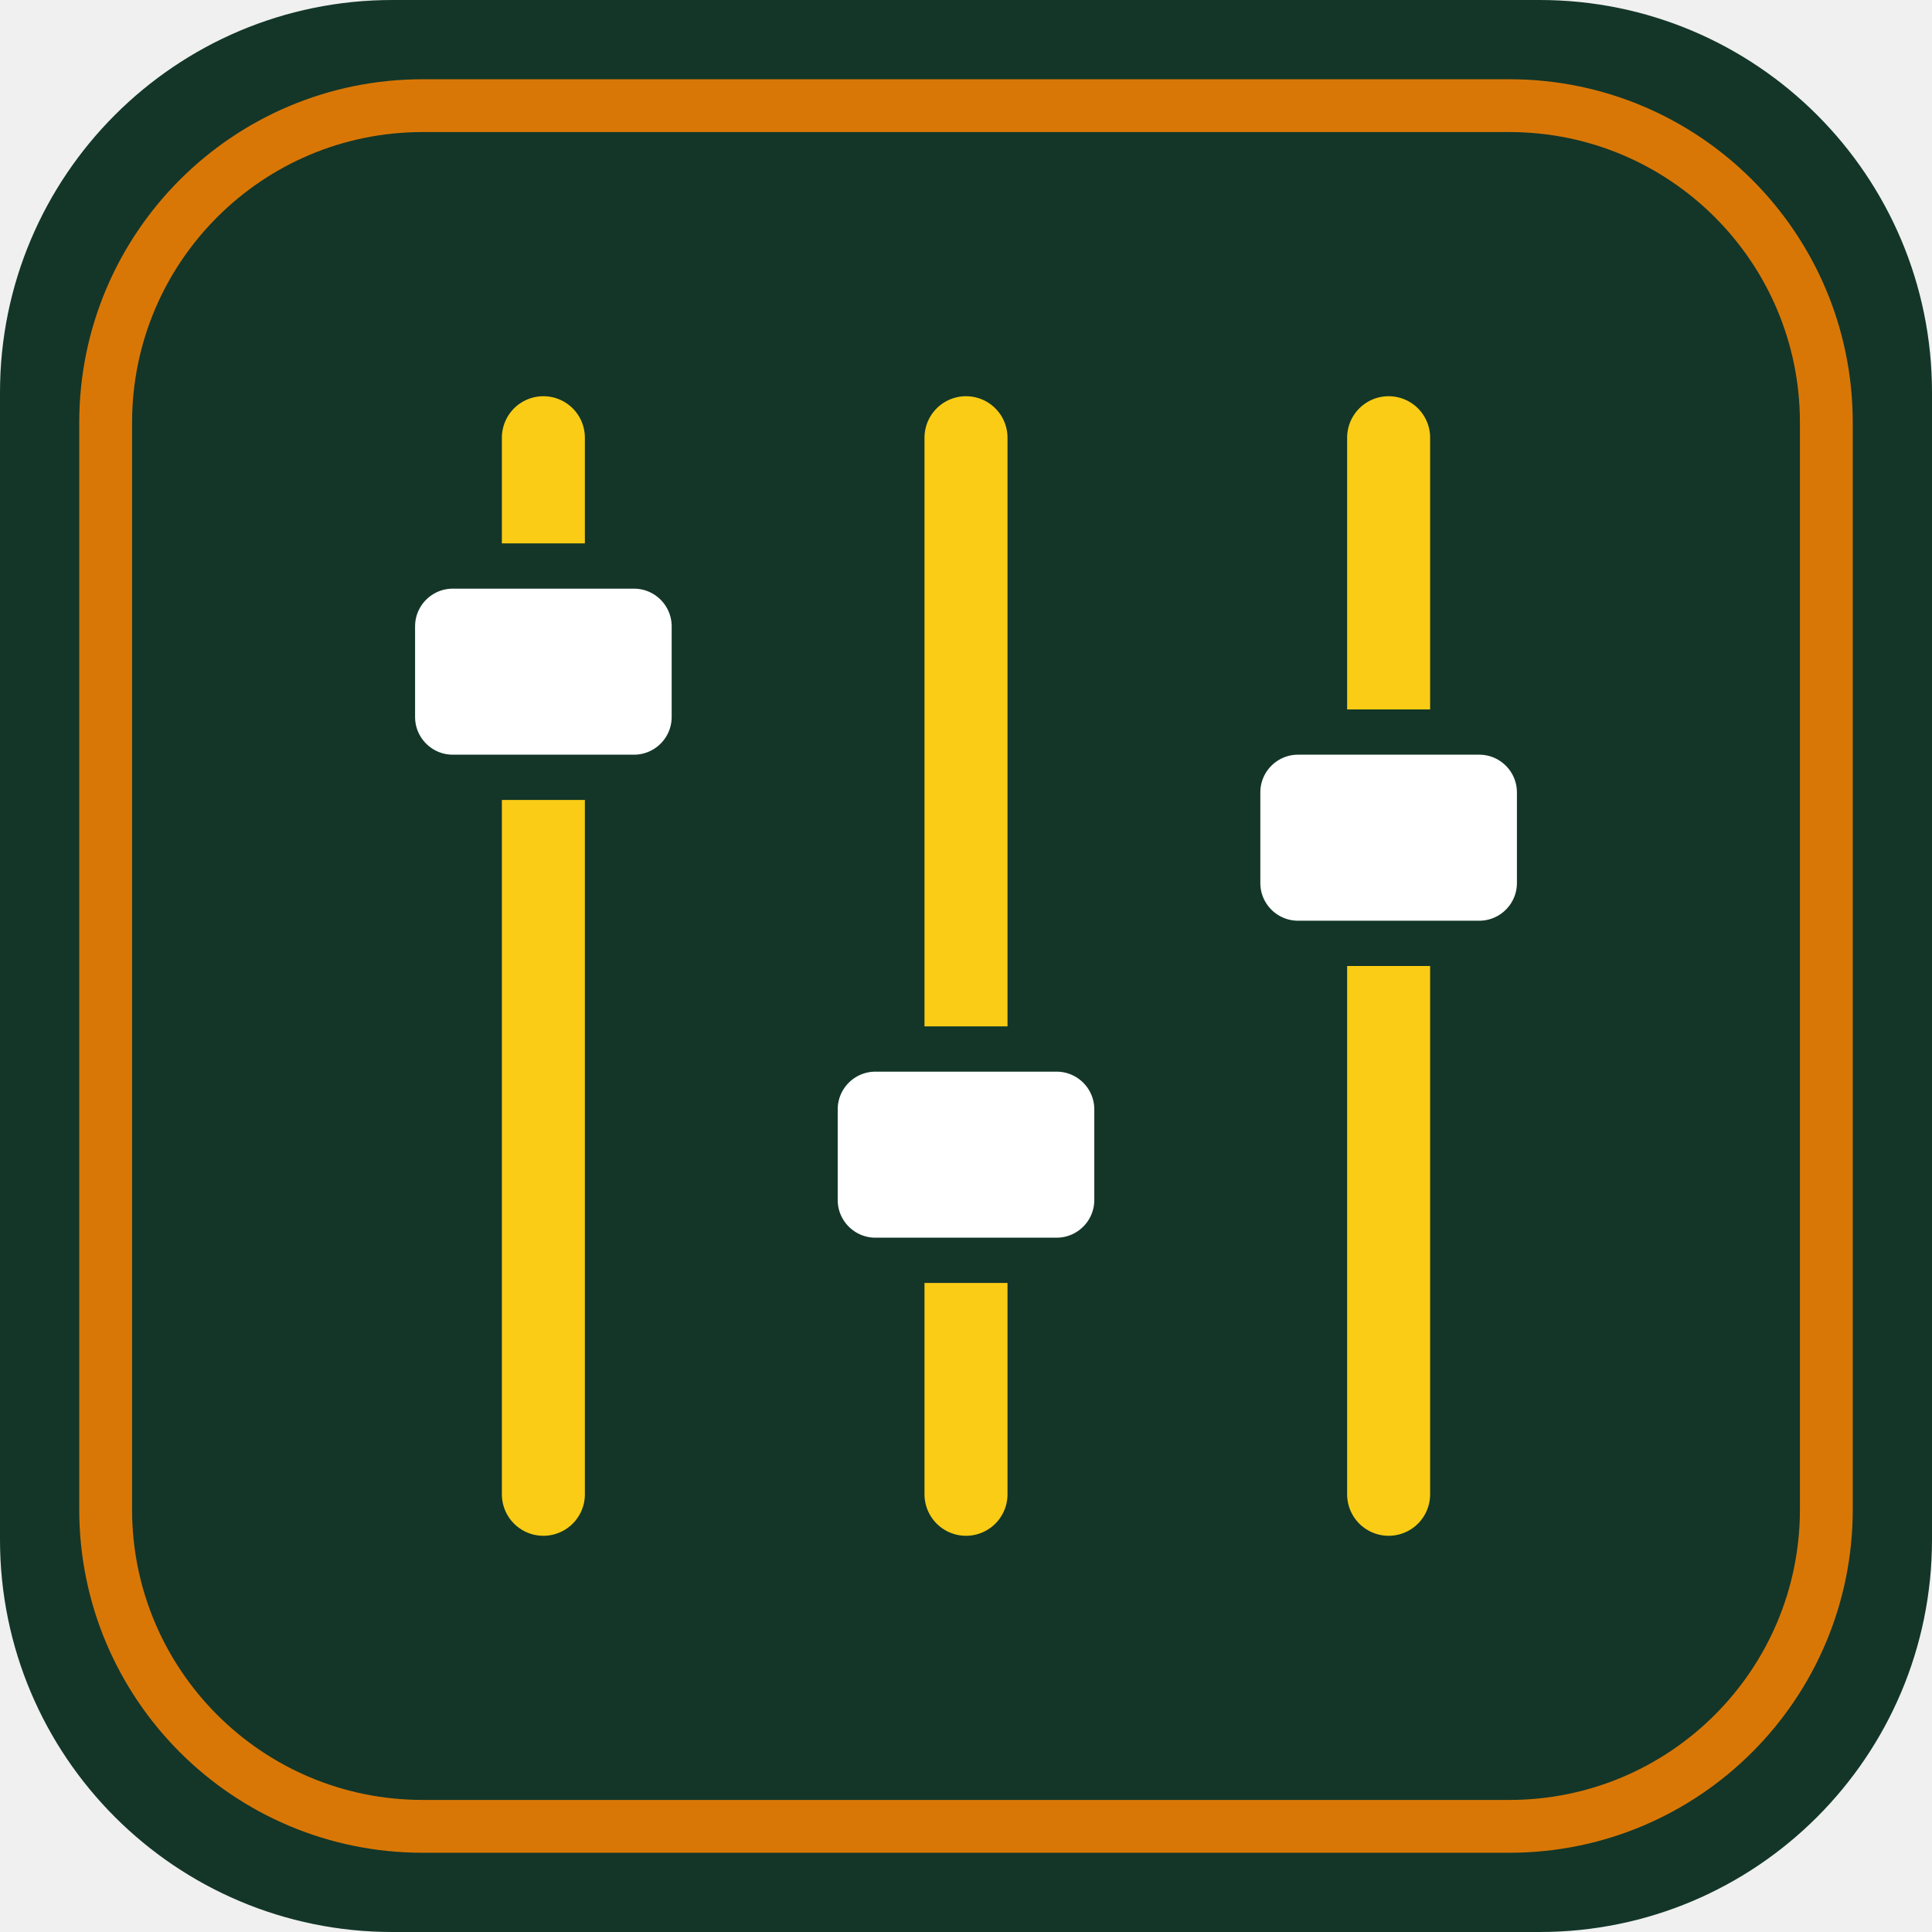
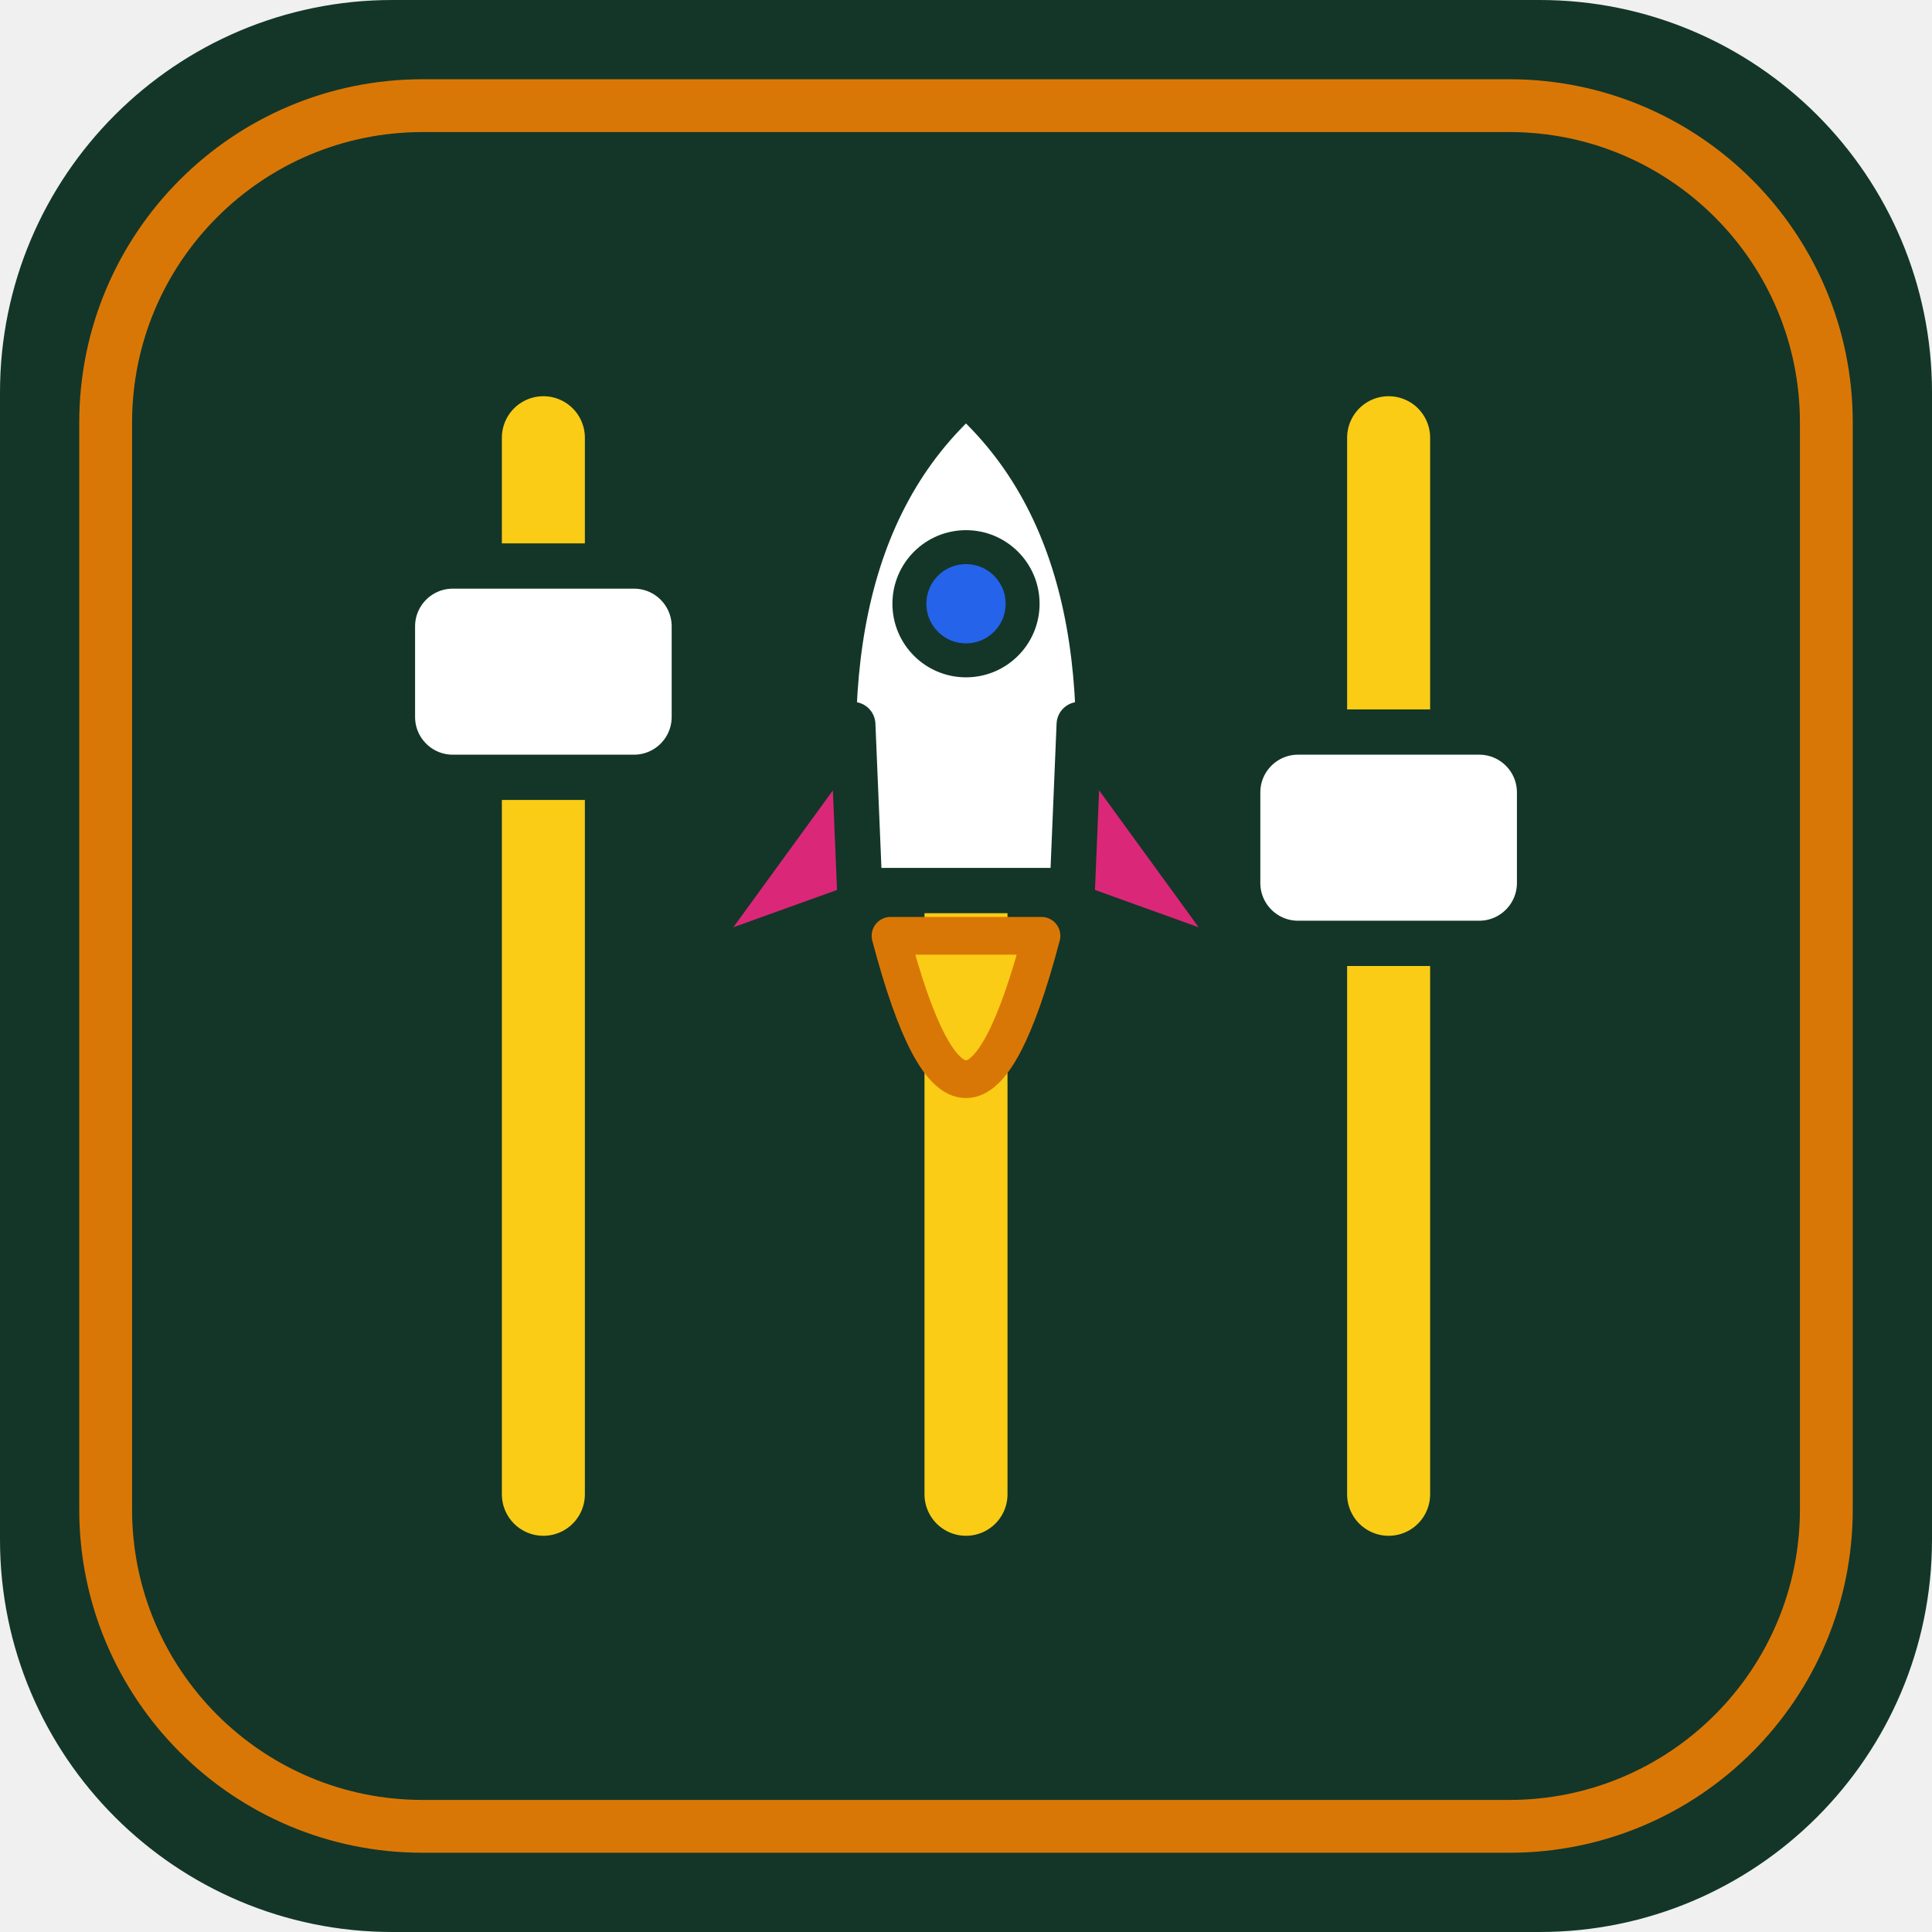
<svg xmlns="http://www.w3.org/2000/svg" viewBox="0 0 512 512">
  <rect width="512" height="512" rx="104" fill="#133629" />
  <rect x="28" y="28" width="456" height="456" rx="84" fill="none" stroke="#D97706" stroke-width="14" />
  <g stroke="#FACC15" stroke-width="22" stroke-linecap="round">
    <line x1="144" y1="116" x2="144" y2="396" />
    <line x1="256" y1="116" x2="256" y2="396" />
    <line x1="368" y1="116" x2="368" y2="396" />
  </g>
  <g fill="#FFFFFF" stroke="#133629" stroke-width="12">
    <rect x="104" y="150" width="80" height="56" rx="16" />
-     <rect x="216" y="278" width="80" height="56" rx="16" />
    <rect x="328" y="194" width="80" height="56" rx="16" />
  </g>
+   <g transform="translate(256 196)">
+     <path d="M0 -92 C 34 -62 40 -14 32 40 L -32 40 C -40 -14 -34 -62 0 -92 Z" fill="#FFFFFF" stroke="#133629" stroke-width="12" stroke-linejoin="round" />
+     <path d="M-30 -4 L-78 62 L-28 44 Z M30 -4 L78 62 L28 44 Z" fill="#DB2777" stroke="#133629" stroke-width="12" stroke-linejoin="round" />
+     <circle cx="0" cy="-36" r="15" fill="#2563EB" stroke="#133629" stroke-width="9" />
+     <path d="M-20 52 Q0 128 20 52 Z" fill="#FACC15" stroke="#D97706" stroke-width="10" stroke-linejoin="round" />
+   </g>
</svg>
